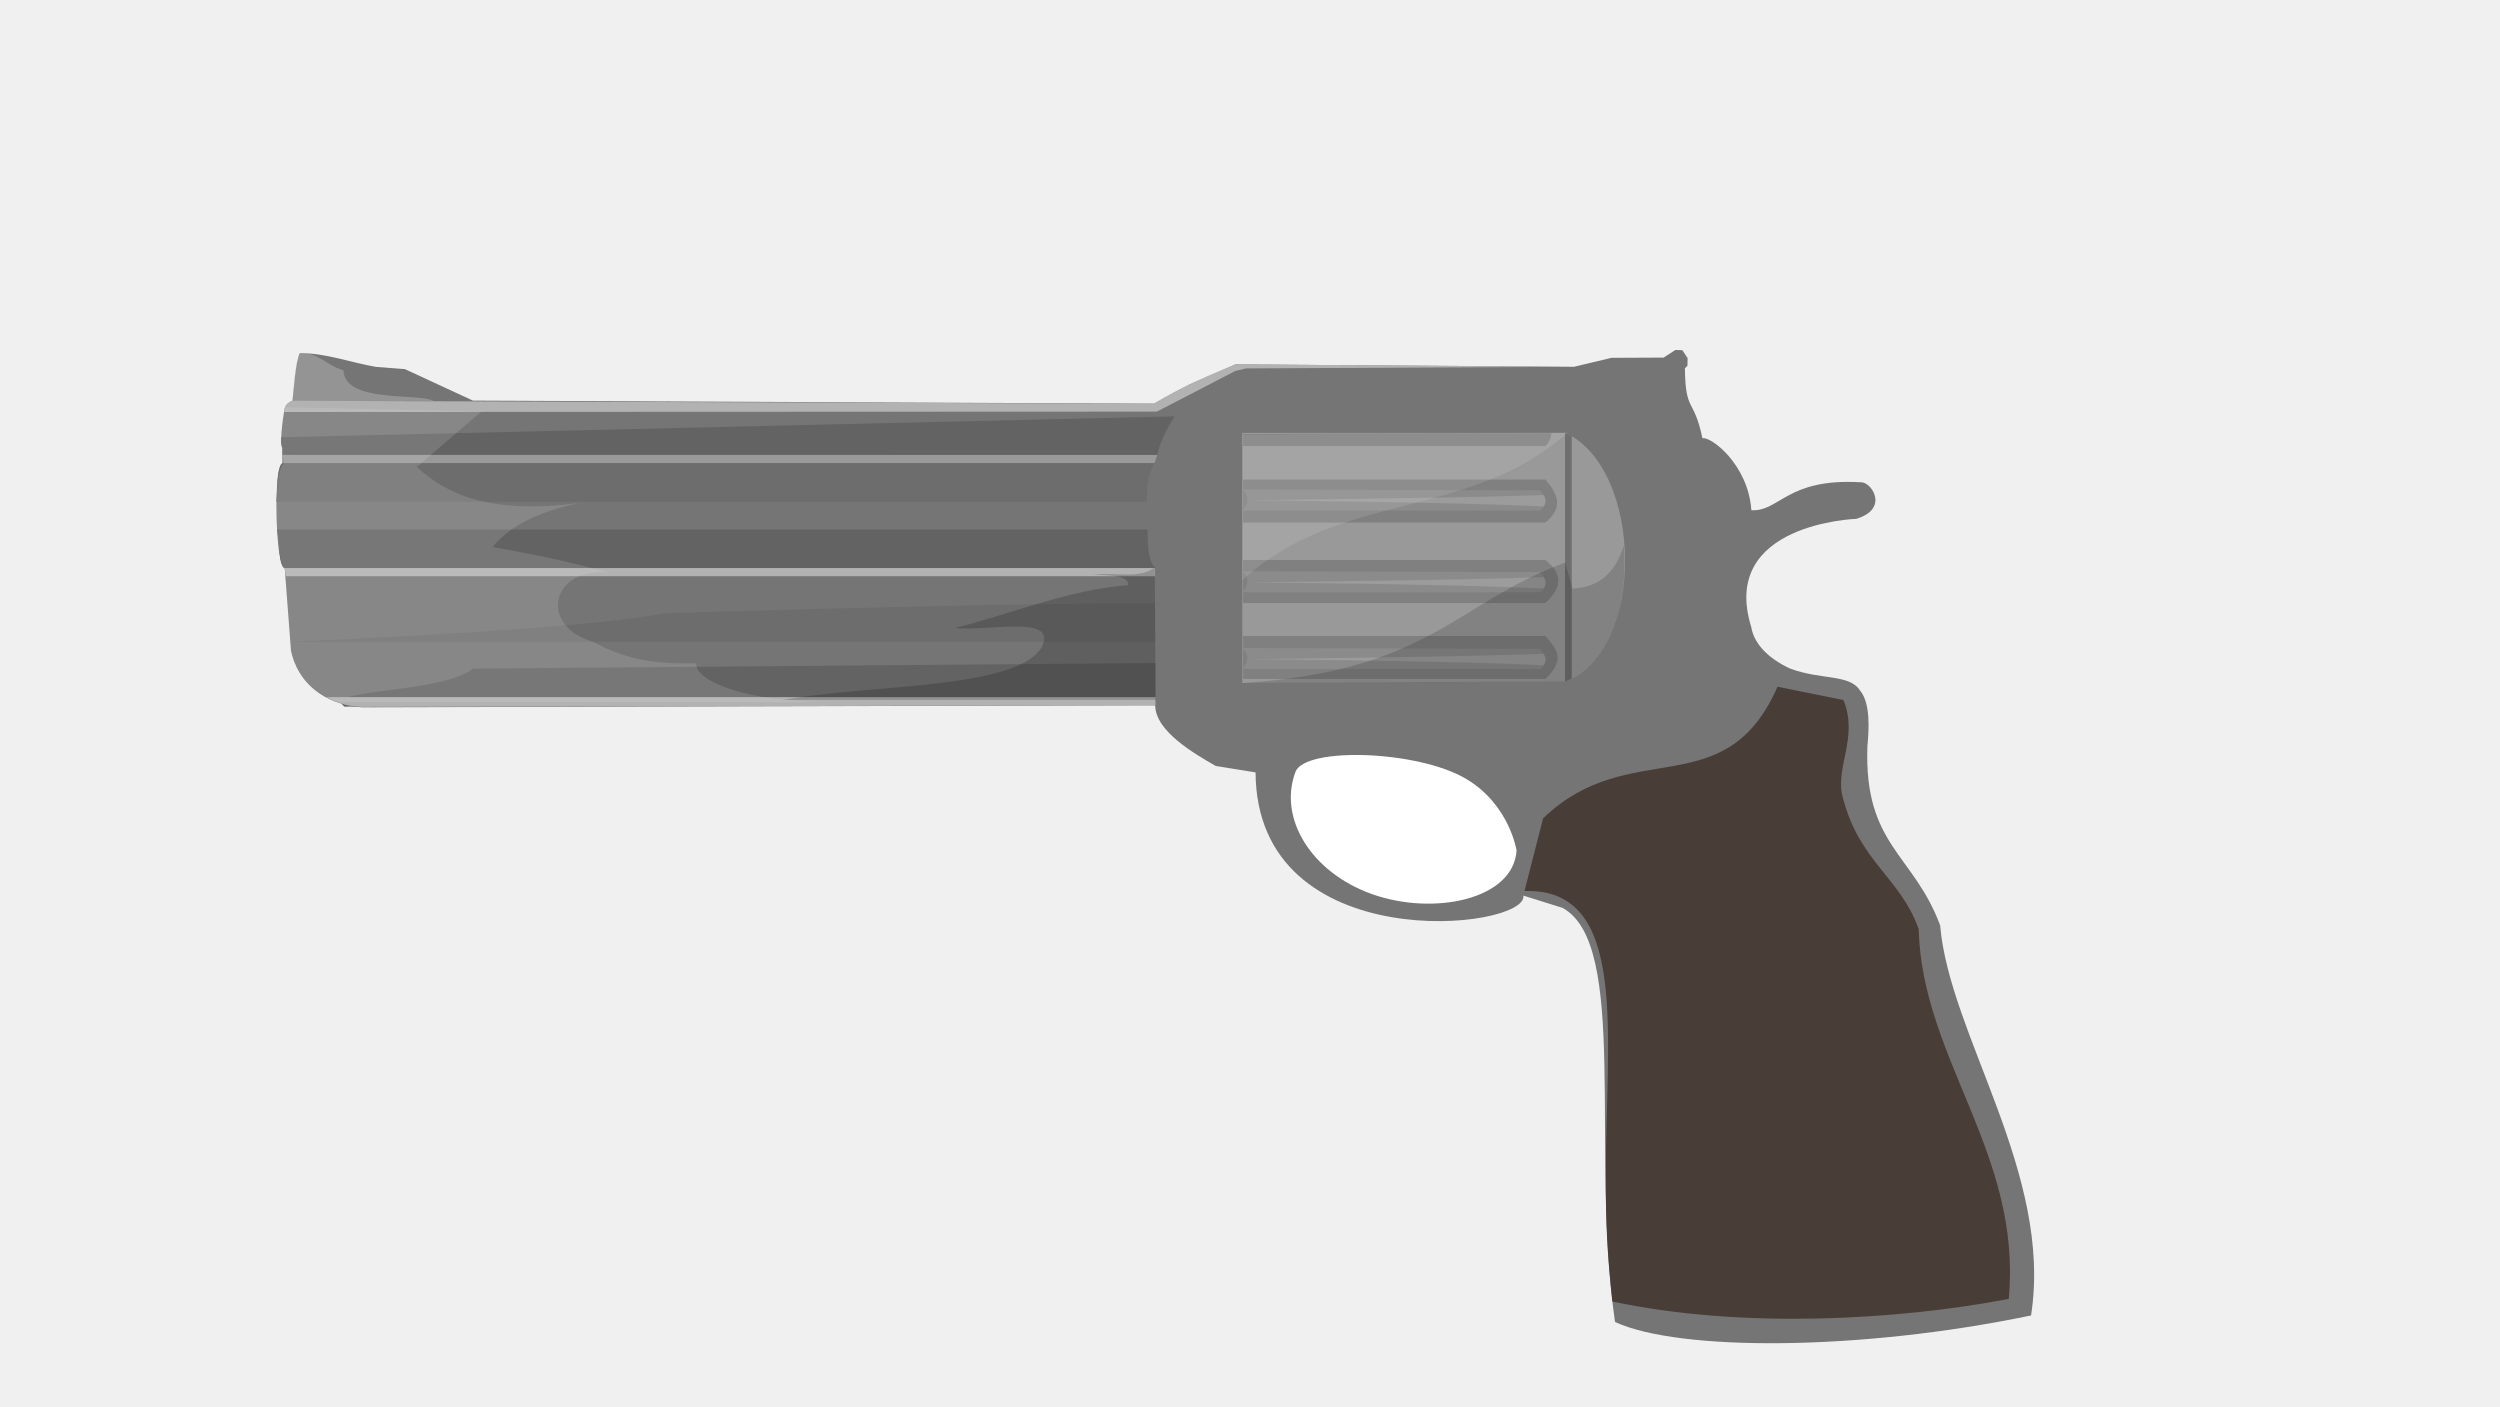
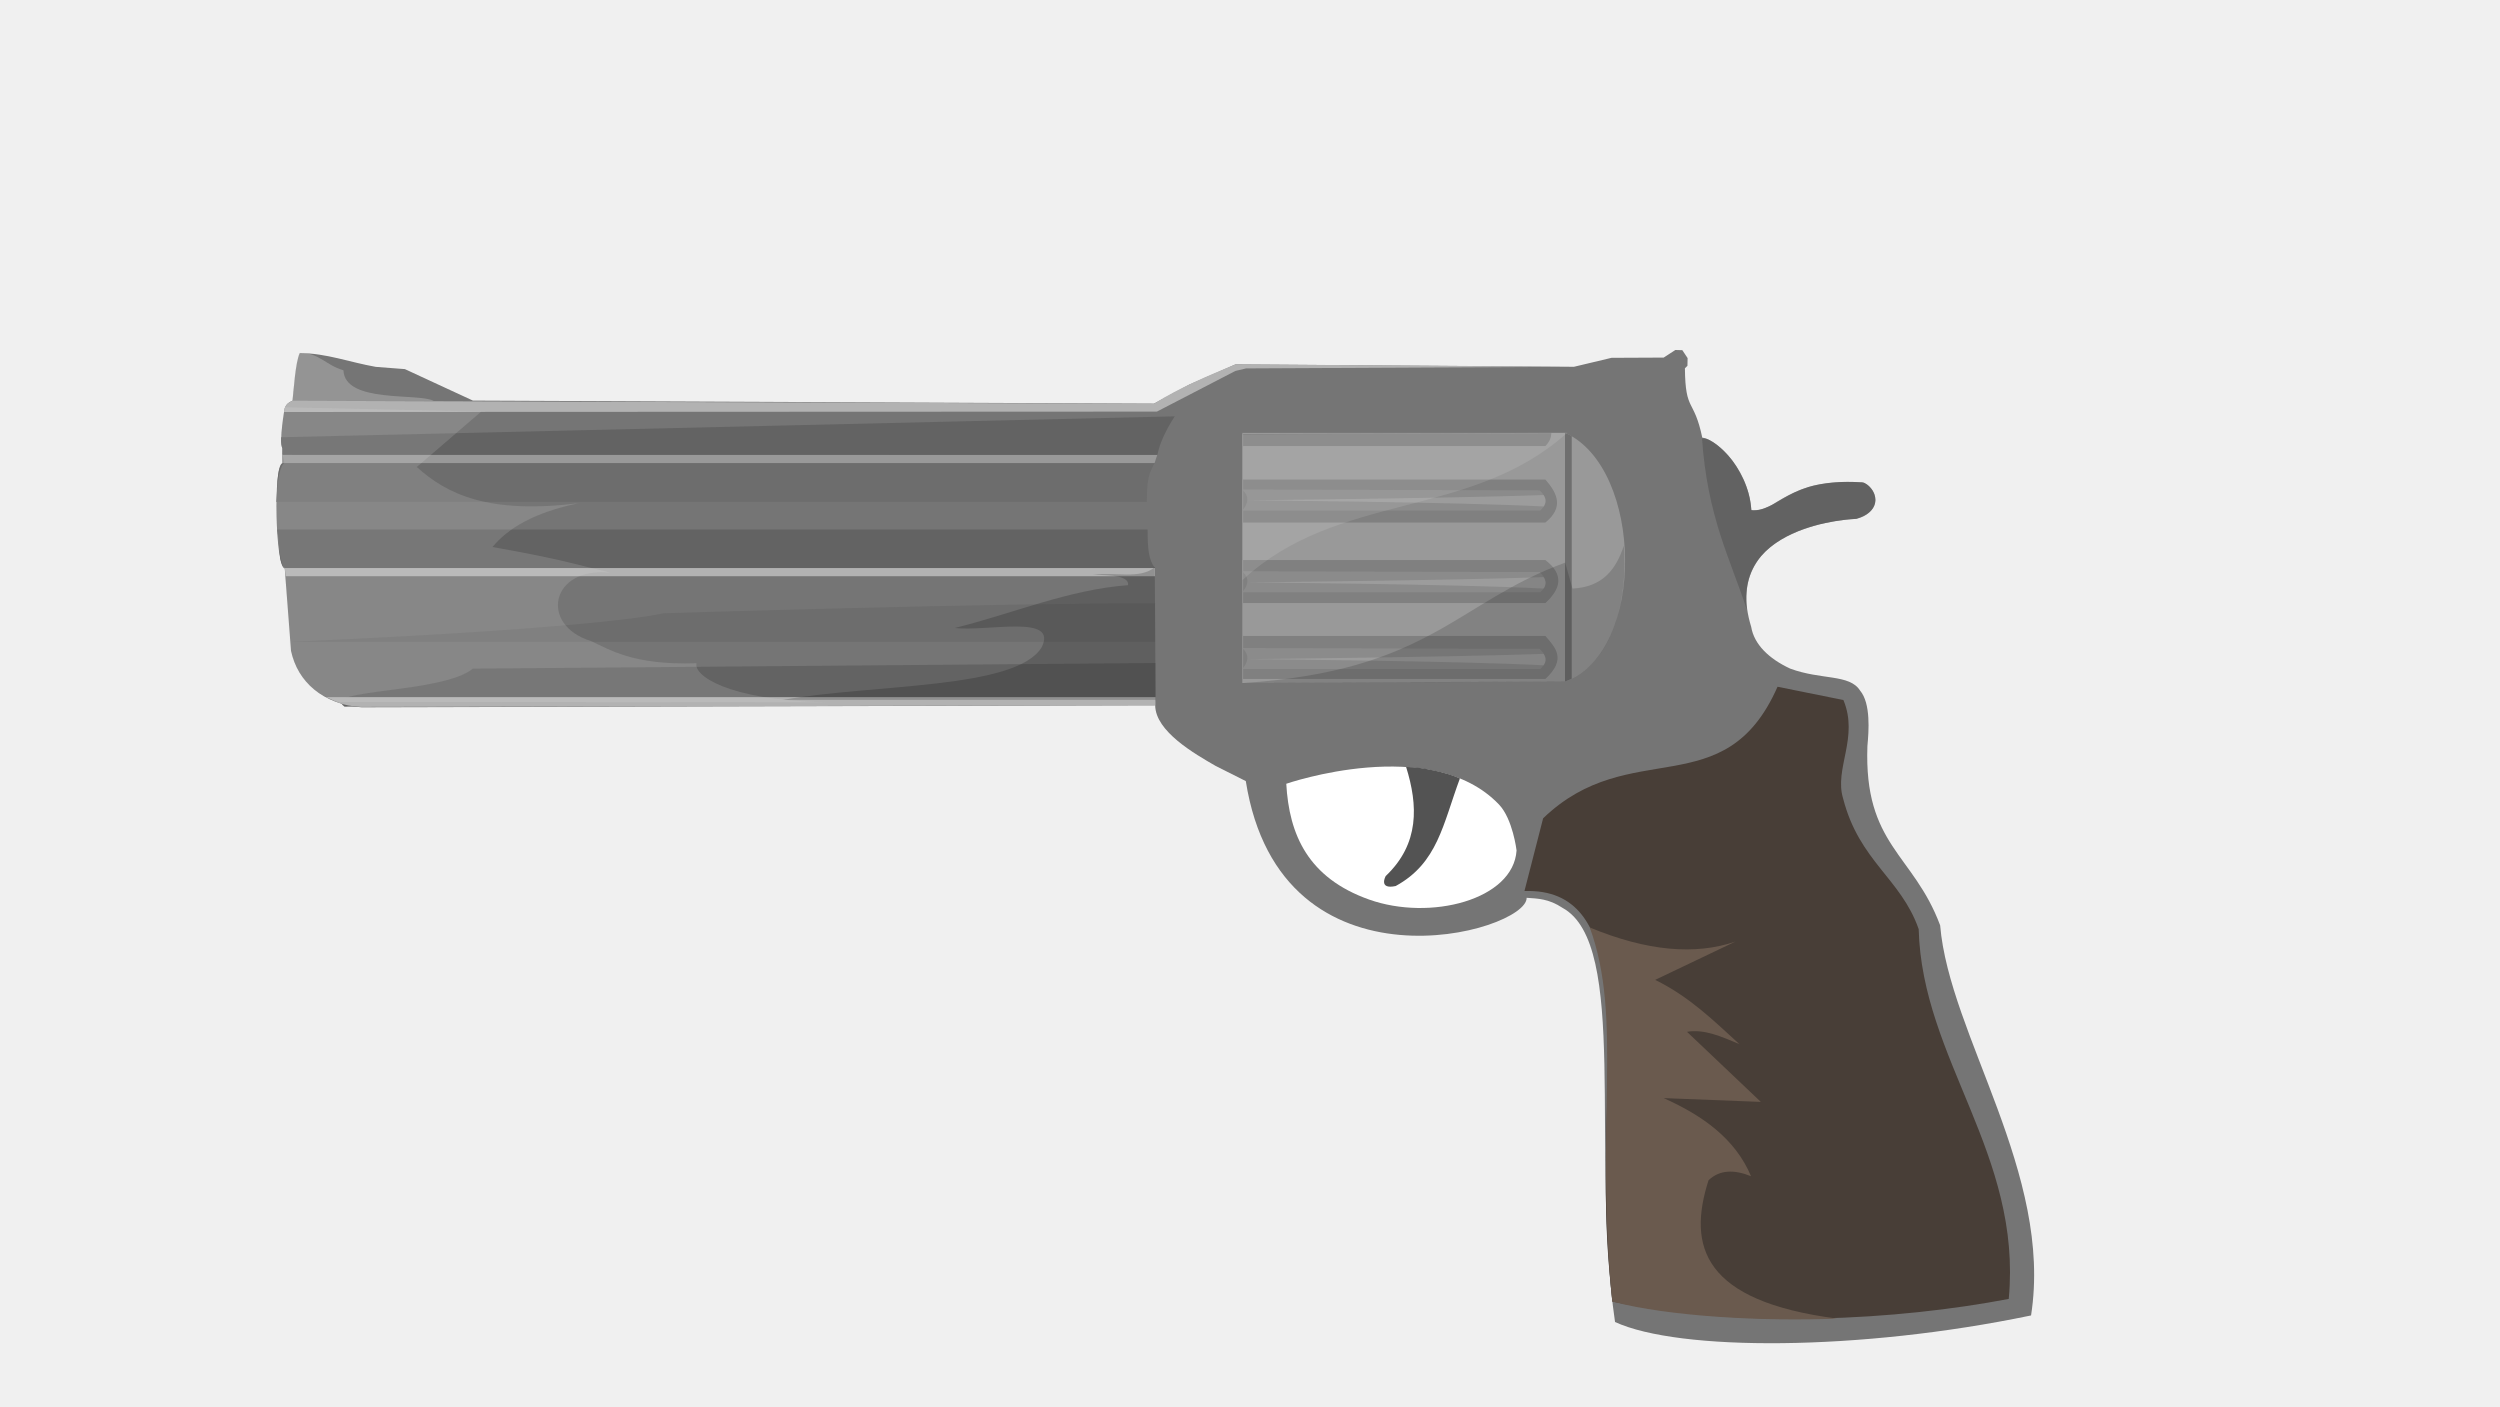
<svg xmlns="http://www.w3.org/2000/svg" width="1920" height="1080" id="svg4136" version="1.1" viewBox="0 0 1920 1080">
  <defs id="defs4138" />
  <g id="layer1">
-     <path style="opacity:1;fill:#757575;fill-opacity:1" d="m 224.641,307.692 c 0.959,-7.887 2.139,-29.165 5.566,-36.559 20.821,0.221 37.951,7.001 58.438,10.626 l 22.298,1.717 52.223,24.167 523.084,2.357 27.07,-14.578 35.563,-15.574 259.864,1.854 28.904,-6.892 40.058,-0.188 8.955,-5.829 5.371,0.14 4.049,6.091 -0.135,5.924 -1.938,1.889 c 0.373,34.494 6.892,22.224 13.453,53.786 6.138,-1.798 35.125,19.74 37.576,55.227 21.709,1.217 27.274,-24.822 83.877,-21.465 8.105,-0.726 22.571,20.233 -3.296,28.101 0,0 -105.285,3.368 -80.714,82.902 2.228,13.371 13.368,24.397 29.95,32.102 23.823,8.866 45.619,4.072 53.682,16.878 8.359,9.876 6.666,31.356 5.635,42.566 -2.78,76.286 35.334,82.648 55.859,137.739 7.071,84.288 86.807,190.651 69.819,299.588 -131.927,27.477 -270.522,27.606 -319.505,5.038 -19.134,-131.467 10.783,-290.226 -40.341,-318.069 l -30.036,-9.388 c 3.728,26.278 -204.917,49.409 -205.702,-94.638 l -30.554,-4.91 c -16.223,-9.366 -46.369,-26.548 -46.532,-46.624 l -609.481,1.566 c -30.041,-2.559 -48.974,-19.478 -54.205,-43.333 l -4.818,-63.385 c -7.191,0.163 -8.968,-80.908 -1.728,-80.607 l -0.073,-11.592 c -2.73,-5.852 1.735,-30.709 1.735,-30.709 1.432,-3.394 2.886,-4.486 6.028,-5.915 z" id="rect4684" />
-     <path transform="matrix(0.9422428,0.3349306,-0.3775572,0.9259863,0,0)" style="opacity:1;fill:#ffffff" d="m 1326.495,225.557 c 12.108,36.605 -40.338,68.856 -90.098,68.856 -49.76,-10e-6 -89.101,-30.795 -90.098,-68.856 -0.541,-20.651 80.596,-47.154 123.368,-38.89 38.487,7.436 56.828,38.89 56.828,38.89 z" id="path4687" />
+     <path style="opacity:1;fill:#757575;fill-opacity:1" d="m 224.641,307.692 c 0.959,-7.887 2.139,-29.165 5.566,-36.559 20.821,0.221 37.951,7.001 58.438,10.626 l 22.298,1.717 52.223,24.167 523.084,2.357 27.07,-14.578 35.563,-15.574 259.864,1.854 28.904,-6.892 40.058,-0.188 8.955,-5.829 5.371,0.14 4.049,6.091 -0.135,5.924 -1.938,1.889 c 0.373,34.494 6.892,22.224 13.453,53.786 6.138,-1.798 35.125,19.74 37.576,55.227 21.709,1.217 27.274,-24.822 83.877,-21.465 8.105,-0.726 22.571,20.233 -3.296,28.101 0,0 -105.285,3.368 -80.714,82.902 2.228,13.371 13.368,24.397 29.95,32.102 23.823,8.866 45.619,4.072 53.682,16.878 8.359,9.876 6.666,31.356 5.635,42.566 -2.78,76.286 35.334,82.648 55.859,137.739 7.071,84.288 86.807,190.651 69.819,299.588 -131.927,27.477 -270.522,27.606 -319.505,5.038 -19.134,-131.467 10.783,-290.226 -40.341,-318.069 -10.678,-7.071 -19.006,-7.094 -27.536,-7.722 0.477,26.313 -188.966,79.546 -215.702,-89.638 l -23.054,-11.577 c -16.223,-9.366 -46.369,-26.548 -46.532,-46.624 l -609.481,1.566 c -30.041,-2.559 -48.974,-19.478 -54.205,-43.333 l -4.818,-63.385 c -7.191,0.163 -8.968,-80.908 -1.728,-80.607 l -0.073,-11.592 c -2.73,-5.852 1.735,-30.709 1.735,-30.709 1.432,-3.394 2.886,-4.486 6.028,-5.915 z" id="rect4684" />
+     <path transform="matrix(0.9422428,0.3349306,-0.3775572,0.9259863,0,0)" style="opacity:1;fill:#ffffff" d="m 1326.495,225.557 c 12.108,36.605 -40.964,73.537 -90.724,73.537 -49.76,-10e-6 -75.719,-26.297 -92.575,-62.551 0,0 88.654,-73.642 157.419,-39.752 14.102,6.95 25.881,28.766 25.881,28.766 z" id="path4687" />
    <path style="opacity:1;fill:#6d6d6d;fill-opacity:1" d="m 216.634,355.833 670.033,0 c -3.892,7.095 -5.893,11.565 -5.893,29.583 l -668.527,0 c 1.115,-10.246 -0.204,-23.19 4.387,-29.583 z" id="rect4689" />
    <path style="opacity:1;fill:#636363;fill-opacity:1" d="m 212.837,406.667 668.545,0 c 0,14.679 0.666,23.11 5.598,29.583 l -667.852,0 c -5.553,-2.127 -4.199,-19.711 -6.291,-29.583 z" id="rect4691" />
    <path style="opacity:1;fill:#6d6d6d;fill-opacity:1" d="m 887.187,463.333 0,29.583 -664.271,0 c 246.842,-10.741 286.239,-21.919 286.239,-21.919 0,0 258.158,-8.066 378.032,-7.664 z" id="rect4693" />
    <path transform="matrix(0.9999678,-0.00802863,0,1,0,0)" style="opacity:1;fill:#636363;fill-opacity:1" d="m 363.188,516.424 524.237,-0.132 0,29.405 -622.852,-0.864 c -19.061,-13.917 75.021,-9.276 98.615,-28.409 z" id="rect4695" />
    <path style="opacity:1;fill:#b2b2b2;fill-opacity:1" d="m 218.73,436.25 668.304,0 0,6.25 -667.716,0 z" id="rect4697" />
    <path style="opacity:1;fill:#b2b2b2;fill-opacity:1" d="m 250.417,535.417 636.979,0 0,6.25 -610.521,1.25 c -14.85,-0.892 -19.438,-4.52 -26.458,-7.5 z" id="rect4699" />
    <path style="opacity:1;fill:#999999;fill-opacity:1" d="m 216.968,349.344 671.816,0 -2.062,6.25 -669.753,0 z" id="rect4701" />
    <path style="opacity:1;fill:#b2b2b2;fill-opacity:1" d="m 224.592,307.801 661.606,2.271 c 20.168,-12.632 41.431,-21.436 62.683,-30.276 l 259.955,1.882 -251.84,1.265 -8.198,1.927 -60.308,31.243 -670.343,0.295 c 0.292,-3.275 1.144,-6.488 6.445,-8.607 z" id="rect4709" />
    <path id="path4712" d="m 216.031,335.803 686.165,-16.051 c -6.308,9.861 -11.33,19.722 -13.333,29.583 l -671.906,-0.074 -0.078,-4.961 c -0.868,-1.781 -0.921,-5.622 -0.848,-8.498 z" style="opacity:1;fill:#636363;fill-opacity:1" />
    <path style="opacity:1;fill:#483e37;fill-opacity:1" d="m 1170.78,684.318 14.337,-55.855 c 66.707,-64.263 139.562,-9.067 180.03,-101.04 l 50.585,10.2 c 12.052,28.994 -7.258,52.712 -0.218,75.636 12.407,48.296 44.391,61.309 58.033,100.29 2.596,100.041 79.615,172.64 69.167,284.026 -84.924,16.184 -204.079,23.288 -304.431,2.003 -4.082,-38.495 -5.043,-59.623 -5.053,-96.515 -0.027,-106.817 18.381,-221.45 -62.45,-218.747 z" id="rect4716" />
    <path style="opacity:0.159;fill:#e6e6e6;fill-opacity:1" d="m 218.168,312.789 151.399,3.333 -49.485,42.518 c 23.21,21.003 55.095,36.417 124.232,27.839 -34.673,7.294 -54.187,19.293 -66.135,33.64 54.173,9.562 65.088,13.716 90.561,19.69 -45.74,-4.843 -54.859,40.032 -15.076,52.455 14.003,6.158 31.721,18.751 81.307,17.119 -2.733,8.53 21.875,28.44 99.953,29.975 l -374.255,-0.295 c -25.852,-7.34 -31.995,-23.44 -38.346,-39.446 l -3.493,-62.545 c -6.625,-5.716 -10.307,-73.158 -0.435,-81.656 -3.496,-12.841 -2.213,-27.593 -0.227,-42.627 z" id="rect4719" />
    <path style="opacity:0.278;fill:#e6e6e6;fill-opacity:1" d="m 229.792,270.625 c 16.125,0.777 20.034,9.671 33.958,13.75 1.069,25.687 57.622,17.186 69.375,23.542 l -108.542,0 c 1.324,-12.431 1.349,-24.861 5.208,-37.292 z" id="rect4722" />
    <path style="opacity:1;fill:#999999;fill-opacity:1" d="m 954.085,332.446 248.031,0 c 60.19,27.218 62.311,168.673 0,190.876 l -248.031,1.212 z" id="rect4726" />
    <path style="opacity:1;fill:#808080;fill-opacity:1" d="m 954.678,368.28 232.178,0 c 9.154,10.549 14.441,21.291 0,33.022 l -232.178,0 z" id="rect4729" />
    <path style="opacity:1;fill:#808080;fill-opacity:1" d="m 954.678,430.142 232.178,0 c 14.779,11.341 11.645,22.277 0,33.022 l -232.178,0 z" id="rect4731" />
    <path style="opacity:1;fill:#808080;fill-opacity:1" d="m 954.678,488.418 232.178,0 c 7.702,8.975 16.502,17.66 0,33.022 l -232.178,0 z" id="rect4733" />
    <path style="opacity:1;fill:#808080;fill-opacity:1" d="m 954.678,333.315 236.75,-0.672 c -0.106,3.207 -1.186,6.486 -4.572,9.936 l -232.178,0 z" id="rect4735" />
    <path style="opacity:1;fill:#8b8b8b;fill-opacity:1" d="m 954.005,375.971 228.424,0.634 c 4.68,4.468 7.277,9.287 0.398,15.532 l -228.822,0 c 4.624,-5.389 5.942,-10.777 0,-16.166 z" id="rect4741" />
    <path id="path4744" d="m 954.005,438.733 228.424,0.634 c 4.68,4.468 7.277,9.287 0.398,15.532 l -228.822,0 c 4.624,-5.389 5.942,-10.777 0,-16.166 z" style="opacity:1;fill:#8b8b8b;fill-opacity:1" />
    <path style="opacity:1;fill:#8b8b8b;fill-opacity:1" d="m 954.005,497.691 228.424,0.634 c 4.68,4.468 7.277,9.287 0.398,15.532 l -228.822,0 c 4.624,-5.389 5.942,-10.777 0,-16.166 z" id="path4746" />
    <path style="opacity:1;fill:#6f6f6f;fill-opacity:1" d="m 1201.932,332.314 5.168,2.536 0,186.524 -5.168,2.14 z" id="rect4748" />
    <path style="opacity:0.148;fill:#ffffff;fill-opacity:1" d="m 1185.509,380.175 c 1.861,3.032 2.052,5.975 0.026,8.799 -68.316,-3.508 -227.619,-4.74 -227.619,-4.74 0,0 159.188,-1.555 227.593,-4.06 z" id="rect4751" />
    <path id="path4754" d="m 1185.509,443.226 c 1.861,3.032 2.052,5.975 0.026,8.799 -68.316,-3.508 -227.619,-4.74 -227.619,-4.74 0,0 159.188,-1.555 227.593,-4.06 z" style="opacity:0.148;fill:#ffffff;fill-opacity:1" />
    <path style="opacity:0.148;fill:#ffffff;fill-opacity:1" d="m 1185.509,502.151 c 1.861,3.032 2.052,5.975 0.026,8.799 -68.316,-3.508 -227.619,-4.74 -227.619,-4.74 0,0 159.188,-1.555 227.593,-4.06 z" id="path4756" />
    <path style="opacity:0.185;fill:#000000;fill-opacity:1" d="m 800,497.083 c 12.743,-25.577 -41.031,-11.926 -66.836,-14.77 44.388,-10.98 87.685,-29.59 133.168,-32.904 1.025,-6.643 -11.439,-7.89 -26.921,-7.93 16.89,-2.483 35.658,3.747 47.464,-5.855 l 0.625,101.875 -286.25,0 c 69.298,-12.235 179.187,-7.992 198.75,-40.417 z" id="rect4758" />
    <path style="opacity:0.151;fill:#000000;fill-opacity:1" d="m 1202.083,432.083 5.575,19.935 c 23.544,-1.198 33.537,-15.1 39.425,-32.852 3.057,34.692 -5.309,89.245 -45,104.238 l -247.82,1.179 c 143.564,-9.193 163.977,-61.794 247.82,-92.5 z" id="rect4761" />
    <path id="path4764" d="m 954.167,445.565 0,-111.83 249.537,-1.443 c -73.848,66.647 -176.309,45.03 -249.537,113.273 z" style="opacity:0.107;fill:#ffffff;fill-opacity:1" />
+     <path style="opacity:0.556;fill:#535353;fill-opacity:1" d="m 1307.083,336.042 c 6.867,0.691 18.336,9.699 25.522,20.798 6.866,10.817 11.915,22.527 12.413,34.762 4.922,1.427 10.434,-1.278 15.929,-3.866 10.521,-6.83 21.242,-12.25 32.351,-14.965 12.917,-2.585 25.636,-3.293 38.16,-2.147 14.364,8.268 10.263,24.276 -5.765,27.84 -33.631,1.86 -60.735,13.86 -73.194,28.618 -10.66,13.133 -12.126,26.879 -11.092,40.791 -12.62,-38.935 -30.137,-70.615 -34.324,-131.833 z" id="rect4170" />
+     <path style="opacity:1;fill:#535353;fill-opacity:1" d="m 1079.885,589.003 c 11.975,0.059 31.744,4.313 41.322,8.839 -13.092,35.3 -17.07,64.996 -49.35,82.643 -13.456,2.861 -7.66,-7.66 -7.66,-7.66 26.122,-24.766 24.895,-54.353 15.689,-83.822 z" id="rect4173" />
+     <path style="opacity:1;fill:#6a5a4e;fill-opacity:1" d="m 1220.938,712.304 c 44.1,18.279 81.198,21.389 111.966,10.781 l -61.738,29.455 c 26.535,13.031 45.139,31.553 64.735,49.389 -13.604,-5.789 -27.222,-11.812 -40.285,-9.491 l 56.703,53.816 -74.598,-2.906 c 29.868,13.416 54.891,31.073 67.067,59.969 -12.951,-5.194 -24.111,-5.015 -32.622,3.113 -16.326,50.907 -4.241,92.87 98.654,106.245 -55.318,2.274 -128.762,-1.401 -172.621,-13.092 -13.591,-136.709 8.594,-216.599 -17.261,-287.28 z" id="rect4176" />
  </g>
</svg>
